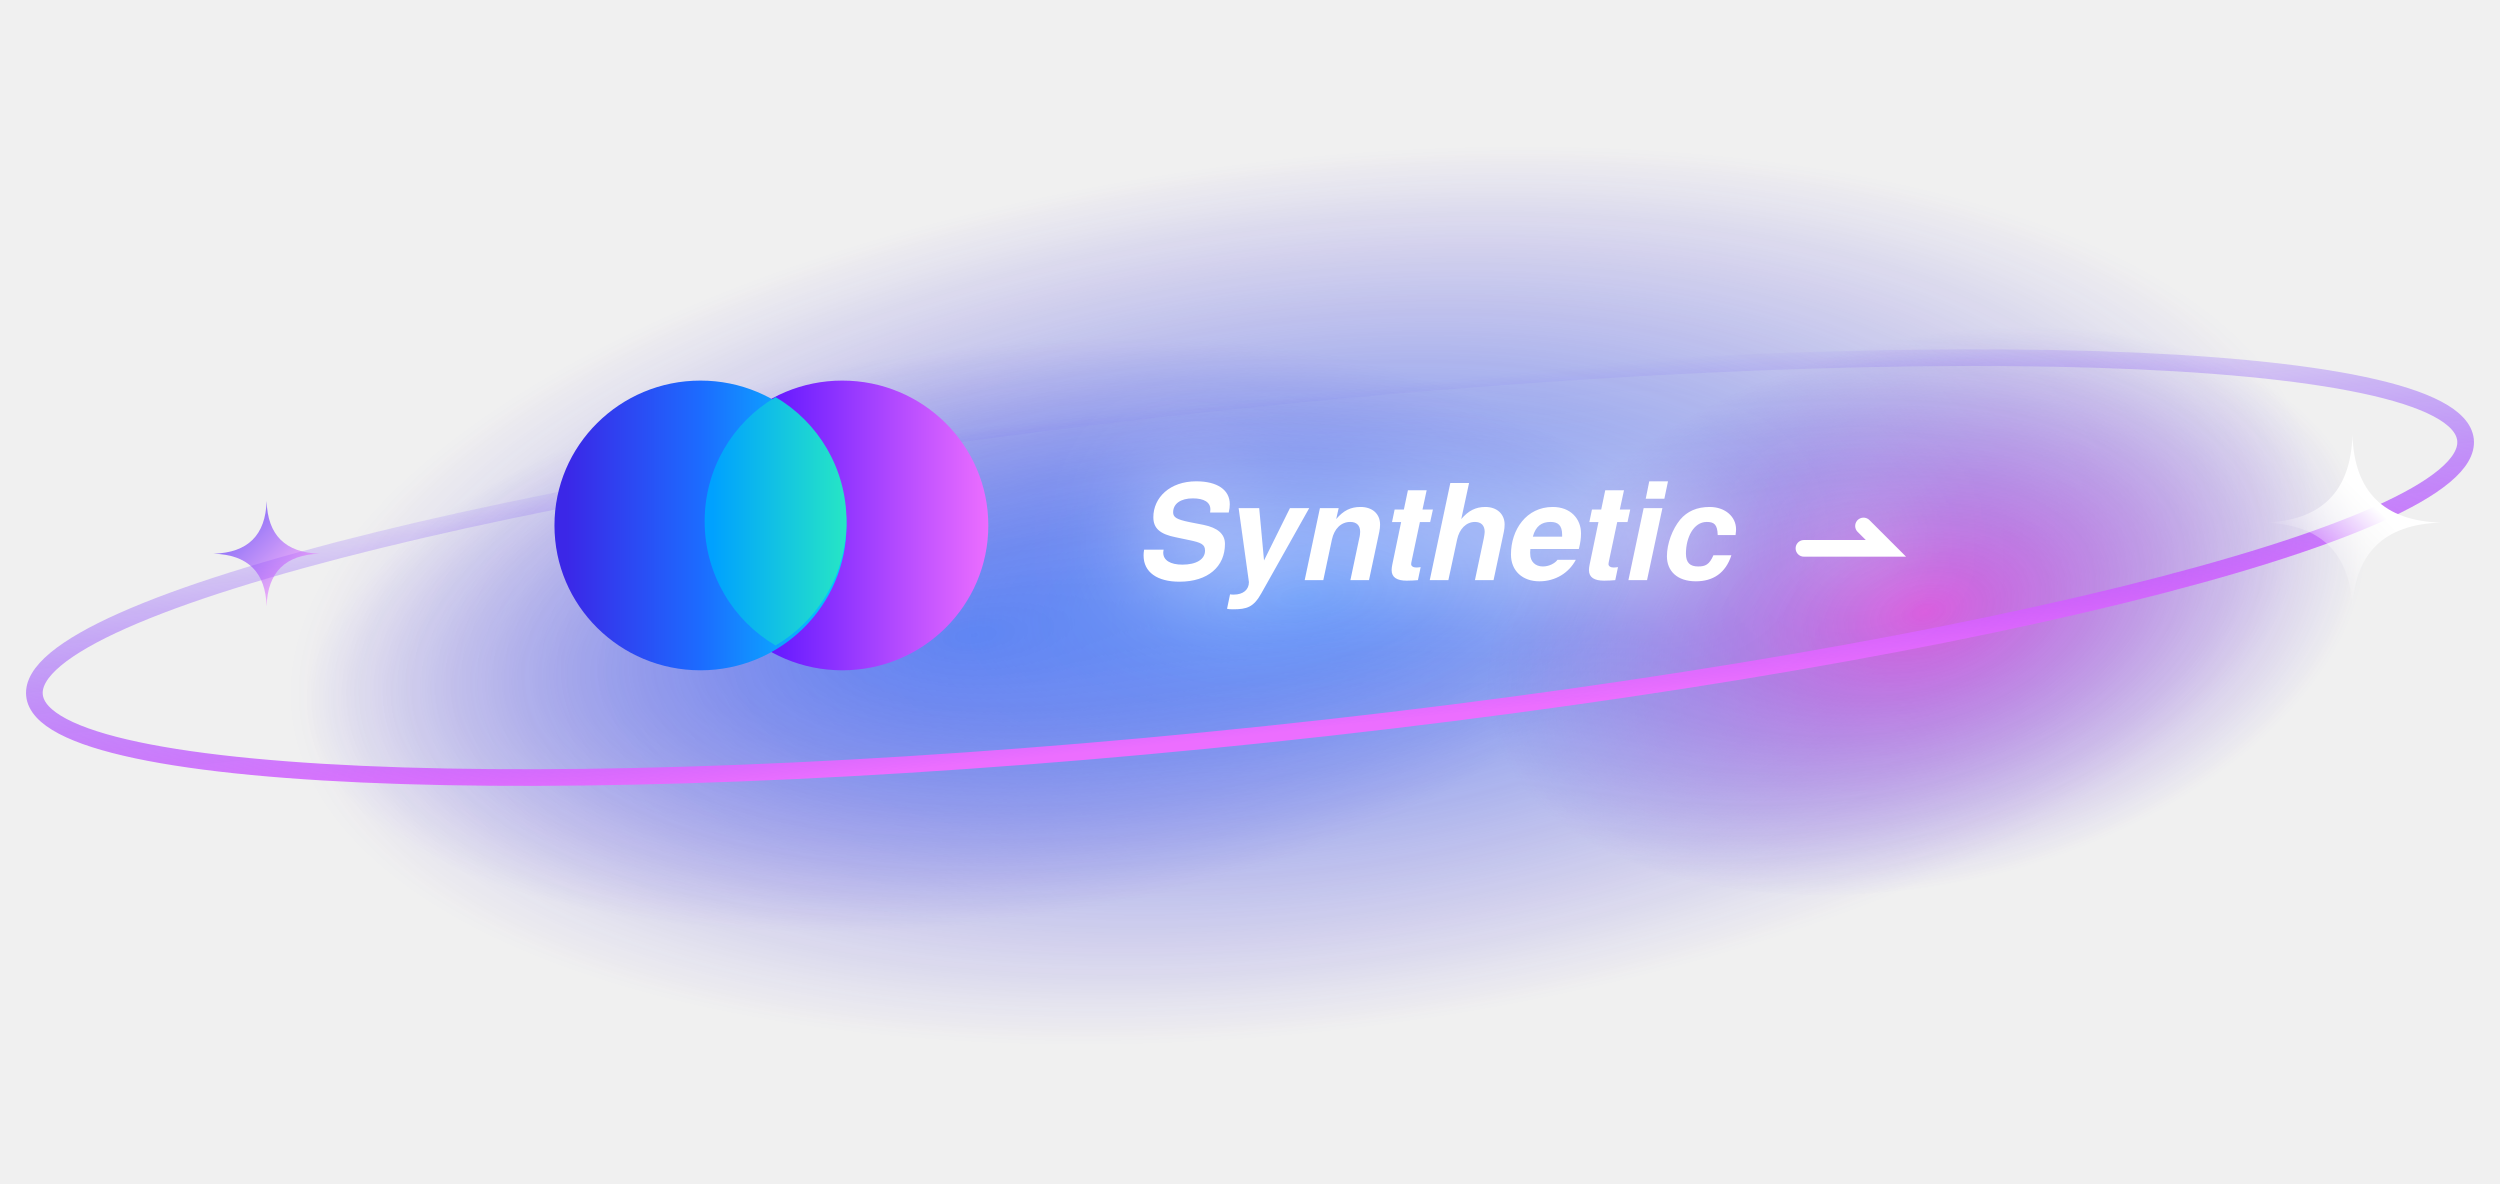
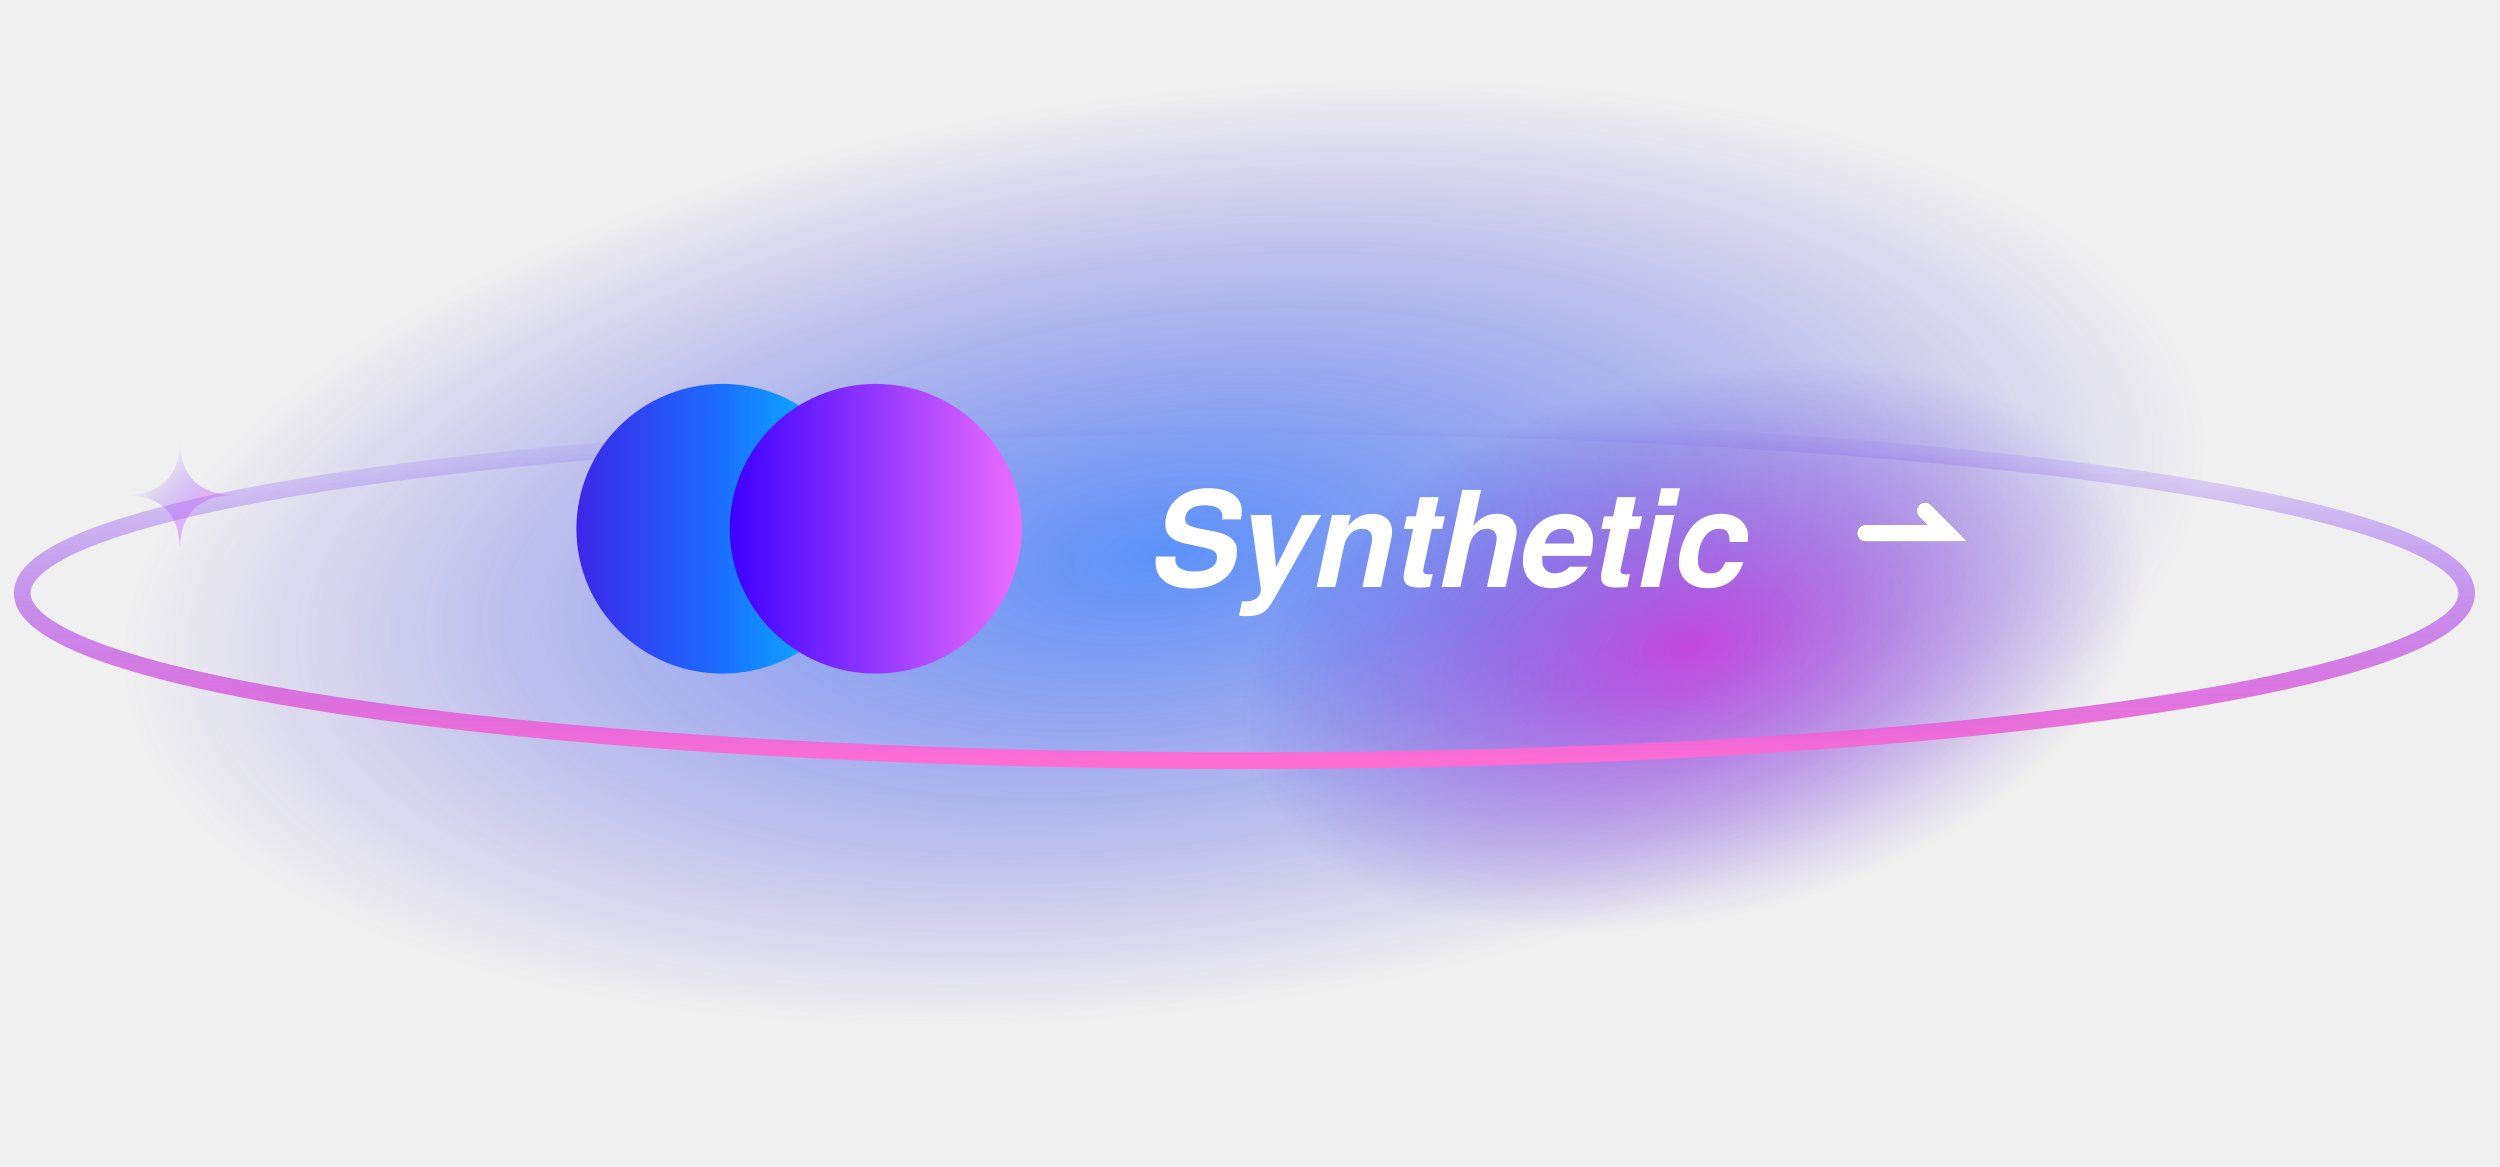
- <svg xmlns="http://www.w3.org/2000/svg" xmlns:xlink="http://www.w3.org/1999/xlink" width="300px" height="142px" viewBox="0 0 300 142" version="1.1">
-   <defs>
-     <radialGradient cx="48.452%" cy="50%" fx="48.452%" fy="50%" r="111.723%" gradientTransform="translate(0.484519,0.5),scale(0.433678,1),rotate(180),scale(1,0.425296),translate(-0.484519,-0.5)" id="radialGradient-1">
-       <stop stop-color="#0058FF" offset="0%" />
-       <stop stop-color="#2200D3" stop-opacity="0" offset="100%" />
-     </radialGradient>
-     <radialGradient cx="48.452%" cy="50%" fx="48.452%" fy="50%" r="111.313%" gradientTransform="translate(0.484519,0.5),scale(0.435275,1),rotate(-180),scale(1,0.425296),translate(-0.484519,-0.5)" id="radialGradient-2">
-       <stop stop-color="#0058FF" offset="0%" />
-       <stop stop-color="#2200D3" stop-opacity="0" offset="100%" />
-     </radialGradient>
-     <radialGradient cx="48.452%" cy="50%" fx="48.452%" fy="50%" r="82.628%" gradientTransform="translate(0.484519,0.5),scale(0.586387,1),rotate(-180),scale(1,0.60536),translate(-0.484519,-0.5)" id="radialGradient-3">
-       <stop stop-color="#CA00D3" offset="0%" />
-       <stop stop-color="#2200D3" stop-opacity="0" offset="100%" />
-     </radialGradient>
-     <linearGradient x1="53.646%" y1="0%" x2="53.646%" y2="100%" id="linearGradient-4">
-       <stop stop-color="#3C00FF" stop-opacity="0" offset="0%" />
-       <stop stop-color="#EC6EFF" offset="100%" />
-     </linearGradient>
-     <linearGradient x1="50%" y1="0%" x2="50%" y2="100%" id="linearGradient-5">
-       <stop stop-color="#FFFFFF" offset="28.341%" />
-       <stop stop-color="#FFFFFF" stop-opacity="0" offset="99.118%" />
-     </linearGradient>
-     <linearGradient x1="4.042%" y1="50%" x2="100%" y2="50%" id="linearGradient-6">
-       <stop stop-color="#3C00FF" offset="0%" />
-       <stop stop-color="#EC6EFF" offset="100%" />
-     </linearGradient>
-     <linearGradient x1="4.042%" y1="50%" x2="100%" y2="50%" id="linearGradient-7">
-       <stop stop-color="#3C00FF" offset="0%" />
-       <stop stop-color="#EC6EFF" offset="100%" />
-     </linearGradient>
-     <linearGradient x1="4.068%" y1="85.858%" x2="100%" y2="85.858%" id="linearGradient-8">
-       <stop stop-color="#3B27E7" offset="0%" />
-       <stop stop-color="#1C6CFF" offset="48.299%" />
-       <stop stop-color="#00D0FF" offset="100%" />
-     </linearGradient>
-     <linearGradient x1="5.614%" y1="85.858%" x2="100%" y2="85.858%" id="linearGradient-9">
-       <stop stop-color="#00A1FF" offset="0%" />
-       <stop stop-color="#26E6C5" offset="100%" />
-     </linearGradient>
-     <text id="text-10" font-family="HelveticaNeue-BoldItalic, Helvetica Neue" font-size="16" font-style="italic" font-weight="bold" fill="#FFFFFF">
-       <tspan x="0" y="16">Synthetic</tspan>
-     </text>
-     <filter x="-24.6%" y="-94.7%" width="149.3%" height="289.5%" filterUnits="objectBoundingBox" id="filter-11">
-       <feOffset dx="0" dy="0" in="SourceAlpha" result="shadowOffsetOuter1" />
-       <feGaussianBlur stdDeviation="6" in="shadowOffsetOuter1" result="shadowBlurOuter1" />
-       <feColorMatrix values="0 0 0 0 1   0 0 0 0 1   0 0 0 0 1  0 0 0 1 0" type="matrix" in="shadowBlurOuter1" />
-     </filter>
-     <path d="M86.294,8.793 C86.655,8.432 87.223,8.405 87.616,8.71 L87.71,8.793 L92.108,13.186 L79.854,13.186 C79.301,13.186 78.853,12.738 78.853,12.186 C78.853,11.673 79.239,11.25 79.737,11.192 L79.854,11.186 L87.273,11.185 L86.294,10.207 C85.934,9.847 85.906,9.279 86.211,8.887 L86.294,8.793 Z" id="path-12" />
-     <filter x="-135.8%" y="-384.2%" width="371.6%" height="868.3%" filterUnits="objectBoundingBox" id="filter-13">
-       <feOffset dx="0" dy="0" in="SourceAlpha" result="shadowOffsetOuter1" />
-       <feGaussianBlur stdDeviation="6" in="shadowOffsetOuter1" result="shadowBlurOuter1" />
-       <feColorMatrix values="0 0 0 0 1   0 0 0 0 1   0 0 0 0 1  0 0 0 1 0" type="matrix" in="shadowBlurOuter1" />
-     </filter>
-   </defs>
-   <g id="NFT" stroke="none" stroke-width="1" fill="none" fill-rule="evenodd">
-     <g id="w-NFT2" transform="translate(-442, -594)">
-       <g id="编组-12" transform="translate(444.0371, 594.3396)">
-         <g id="编组-9" opacity="0.621" transform="translate(160.1761, 70.40696) rotate(-7) translate(-160.1761, -70.40696) translate(31.44266, 15.27773)" fill-rule="nonzero">
-           <ellipse id="椭圆形" fill="url(#radialGradient-1)" cx="85.707" cy="55.038" rx="83.602" ry="36.256" />
-           <ellipse id="椭圆形" fill="url(#radialGradient-2)" cx="126.654" cy="55.129" rx="126.654" ry="55.129" />
-           <ellipse id="椭圆形" fill="url(#radialGradient-3)" transform="translate(198.3495, 65.99986) rotate(-7) translate(-198.3495, -65.99986) " cx="198.349" cy="66" rx="55.561" ry="32.58" />
+ <svg xmlns="http://www.w3.org/2000/svg" role="img" viewBox="0 0 300 140" xml:space="preserve">
+   <style type="text/css">.wpgraphicator-ellipse-1f9p10mmiedemy0a1r3ln ellipse {animation-name: wpgraphicator-ellipse-1f9p10mmiedemy0a1r3ln;animation-delay: 0s;animation-duration: 3.99s;animation-iteration-count: 1;animation-fill-mode: both;}.wpgraphicator-ellipse-d919u7jx3210lfppxnfc6 ellipse {animation-name: wpgraphicator-ellipse-d919u7jx3210lfppxnfc6;animation-delay: 0s;animation-duration: 3.99s;animation-iteration-count: 1;animation-fill-mode: both;}.wpgraphicator-ellipse-l0gbjdd4fp2ovvregypc ellipse {animation-name: wpgraphicator-ellipse-l0gbjdd4fp2ovvregypc;animation-delay: 0s;animation-duration: 3.99s;animation-iteration-count: 1;animation-fill-mode: both;}.wpgraphicator-path-v84nx5109yo3sknbaiuri path {animation-name: wpgraphicator-path-v84nx5109yo3sknbaiuri;animation-delay: 0s;animation-duration: 3.99s;animation-iteration-count: 1;animation-fill-mode: both;}.wpgraphicator-path-0hef6nsuae4w79jia0fc path {animation-name: wpgraphicator-path-0hef6nsuae4w79jia0fc;animation-delay: 0s;animation-duration: 3.99s;animation-iteration-count: 1;animation-fill-mode: both;}.wpgraphicator-ellipse-lnrjtmxs3b6dmesca0b11 ellipse {animation-name: wpgraphicator-ellipse-lnrjtmxs3b6dmesca0b11;animation-delay: 0s;animation-duration: 3.99s;animation-iteration-count: 1;animation-fill-mode: both;}.wpgraphicator-ellipse-s43iojf5ae28v39mhki4 ellipse {animation-name: wpgraphicator-ellipse-s43iojf5ae28v39mhki4;animation-delay: 0s;animation-duration: 3.99s;animation-iteration-count: 1;animation-fill-mode: both;}.wpgraphicator-i-text-s2m1112t8h0i63n80qlel text {animation-name: wpgraphicator-i-text-s2m1112t8h0i63n80qlel;animation-delay: 0s;animation-duration: 3.99s;animation-iteration-count: 1;animation-fill-mode: both;}.wpgraphicator-group-v3yunsom0dod6ajn0e8d  {animation-name: wpgraphicator-group-v3yunsom0dod6ajn0e8d;animation-delay: 0s;animation-duration: 3.99s;animation-iteration-count: 1;animation-fill-mode: both;}.wpgraphicator-ellipse-1f9p10mmiedemy0a1r3ln-scaleX {animation-name: wpgraphicator-ellipse-1f9p10mmiedemy0a1r3ln-scaleX;animation-delay: 0s;animation-duration: 3.99s;animation-iteration-count: 1;animation-fill-mode: both;}@keyframes wpgraphicator-ellipse-1f9p10mmiedemy0a1r3ln-scaleX {0% {animation-timing-function: linear;transform: scaleX(1);}50.125% {animation-timing-function: linear;transform: scaleX(0.6);}99.749% {animation-timing-function: linear;transform: scaleX(1);}100% {animation-timing-function: linear;transform: scaleX(1);}}.wpgraphicator-ellipse-1f9p10mmiedemy0a1r3ln-scaleY {animation-name: wpgraphicator-ellipse-1f9p10mmiedemy0a1r3ln-scaleY;animation-delay: 0s;animation-duration: 3.99s;animation-iteration-count: 1;animation-fill-mode: both;}@keyframes wpgraphicator-ellipse-1f9p10mmiedemy0a1r3ln-scaleY {0% {animation-timing-function: linear;transform: scaleY(1);}50.125% {animation-timing-function: linear;transform: scaleY(0.6);}99.749% {animation-timing-function: linear;transform: scaleY(1);}100% {animation-timing-function: linear;transform: scaleY(1);}}.wpgraphicator-ellipse-1f9p10mmiedemy0a1r3ln-left {animation-name: wpgraphicator-ellipse-1f9p10mmiedemy0a1r3ln-left;animation-delay: 0s;animation-duration: 3.99s;animation-iteration-count: 1;animation-fill-mode: both;}@keyframes wpgraphicator-ellipse-1f9p10mmiedemy0a1r3ln-left {0% {animation-timing-function: linear;transform: translateX(139.67px);}50.125% {animation-timing-function: linear;transform: translateX(103.5px);}99.749% {animation-timing-function: linear;transform: translateX(135.72px);}100% {animation-timing-function: linear;transform: translateX(135.72px);}}.wpgraphicator-ellipse-1f9p10mmiedemy0a1r3ln-top {animation-name: wpgraphicator-ellipse-1f9p10mmiedemy0a1r3ln-top;animation-delay: 0s;animation-duration: 3.99s;animation-iteration-count: 1;animation-fill-mode: both;}@keyframes wpgraphicator-ellipse-1f9p10mmiedemy0a1r3ln-top {0% {animation-timing-function: linear;transform: translateY(66.36px);}50.125% {animation-timing-function: linear;transform: translateY(57.88px);}99.749% {animation-timing-function: linear;transform: translateY(63.25px);}100% {animation-timing-function: linear;transform: translateY(63.25px);}}.wpgraphicator-ellipse-d919u7jx3210lfppxnfc6-scaleX {animation-name: wpgraphicator-ellipse-d919u7jx3210lfppxnfc6-scaleX;animation-delay: 0s;animation-duration: 3.99s;animation-iteration-count: 1;animation-fill-mode: both;}@keyframes wpgraphicator-ellipse-d919u7jx3210lfppxnfc6-scaleX {0% {animation-timing-function: linear;transform: scaleX(1);}50.376% {animation-timing-function: linear;transform: scaleX(1.4);}99.749% {animation-timing-function: linear;transform: scaleX(1);}100% {animation-timing-function: linear;transform: scaleX(1);}}.wpgraphicator-ellipse-d919u7jx3210lfppxnfc6-scaleY {animation-name: wpgraphicator-ellipse-d919u7jx3210lfppxnfc6-scaleY;animation-delay: 0s;animation-duration: 3.99s;animation-iteration-count: 1;animation-fill-mode: both;}@keyframes wpgraphicator-ellipse-d919u7jx3210lfppxnfc6-scaleY {0% {animation-timing-function: linear;transform: scaleY(1);}50.376% {animation-timing-function: linear;transform: scaleY(1.4);}99.749% {animation-timing-function: linear;transform: scaleY(1);}100% {animation-timing-function: linear;transform: scaleY(1);}}.wpgraphicator-path-v84nx5109yo3sknbaiuri-scaleX {animation-name: wpgraphicator-path-v84nx5109yo3sknbaiuri-scaleX;animation-delay: 0s;animation-duration: 3.99s;animation-iteration-count: 1;animation-fill-mode: both;}@keyframes wpgraphicator-path-v84nx5109yo3sknbaiuri-scaleX {0% {animation-timing-function: linear;transform: scaleX(0);}25.313% {animation-timing-function: linear;transform: scaleX(1);}100% {animation-timing-function: linear;transform: scaleX(1);}}.wpgraphicator-path-v84nx5109yo3sknbaiuri-scaleY {animation-name: wpgraphicator-path-v84nx5109yo3sknbaiuri-scaleY;animation-delay: 0s;animation-duration: 3.99s;animation-iteration-count: 1;animation-fill-mode: both;}@keyframes wpgraphicator-path-v84nx5109yo3sknbaiuri-scaleY {0% {animation-timing-function: linear;transform: scaleY(0);}25.313% {animation-timing-function: linear;transform: scaleY(1);}100% {animation-timing-function: linear;transform: scaleY(1);}}.wpgraphicator-ellipse-lnrjtmxs3b6dmesca0b11-left {animation-name: wpgraphicator-ellipse-lnrjtmxs3b6dmesca0b11-left;animation-delay: 0s;animation-duration: 3.99s;animation-iteration-count: 1;animation-fill-mode: both;}@keyframes wpgraphicator-ellipse-lnrjtmxs3b6dmesca0b11-left {0% {animation-timing-function: linear;transform: translateX(86.69px);}49.875% {animation-timing-function: linear;transform: translateX(104.69px);}99.499% {animation-timing-function: linear;transform: translateX(86.69px);}100% {animation-timing-function: linear;transform: translateX(86.69px);}}.wpgraphicator-ellipse-lnrjtmxs3b6dmesca0b11-top {animation-name: wpgraphicator-ellipse-lnrjtmxs3b6dmesca0b11-top;animation-delay: 0s;animation-duration: 3.99s;animation-iteration-count: 1;animation-fill-mode: both;}@keyframes wpgraphicator-ellipse-lnrjtmxs3b6dmesca0b11-top {0% {animation-timing-function: linear;transform: translateY(63.45028px);}99.499% {animation-timing-function: linear;transform: translateY(63.45028px);}100% {animation-timing-function: linear;transform: translateY(63.45028px);}}.wpgraphicator-ellipse-s43iojf5ae28v39mhki4-left {animation-name: wpgraphicator-ellipse-s43iojf5ae28v39mhki4-left;animation-delay: 0s;animation-duration: 3.99s;animation-iteration-count: 1;animation-fill-mode: both;}@keyframes wpgraphicator-ellipse-s43iojf5ae28v39mhki4-left {0% {animation-timing-function: linear;transform: translateX(105.0879px);}49.875% {animation-timing-function: linear;transform: translateX(86.09px);}100% {animation-timing-function: linear;transform: translateX(104.09px);}}.wpgraphicator-ellipse-s43iojf5ae28v39mhki4-top {animation-name: wpgraphicator-ellipse-s43iojf5ae28v39mhki4-top;animation-delay: 0s;animation-duration: 3.99s;animation-iteration-count: 1;animation-fill-mode: both;}@keyframes wpgraphicator-ellipse-s43iojf5ae28v39mhki4-top {0% {animation-timing-function: linear;transform: translateY(63.45028px);}49.875% {animation-timing-function: linear;transform: translateY(63.45028px);}100% {animation-timing-function: linear;transform: translateY(63.45028px);}}@keyframes wpgraphicator-ellipse-1f9p10mmiedemy0a1r3ln{0% {}100% {}}@keyframes wpgraphicator-ellipse-d919u7jx3210lfppxnfc6{0% {}100% {}}@keyframes wpgraphicator-ellipse-l0gbjdd4fp2ovvregypc{0% {}100% {}}@keyframes wpgraphicator-path-v84nx5109yo3sknbaiuri{0% {}100% {}}@keyframes wpgraphicator-path-0hef6nsuae4w79jia0fc{0% {}100% {}}@keyframes wpgraphicator-ellipse-lnrjtmxs3b6dmesca0b11{0% {}100% {}}@keyframes wpgraphicator-ellipse-s43iojf5ae28v39mhki4{0% {}100% {}}@keyframes wpgraphicator-i-text-s2m1112t8h0i63n80qlel{}@keyframes wpgraphicator-group-v3yunsom0dod6ajn0e8d{}#wpgraphicator-gradient-aftgwy90gugxc1s10t5q4 stop:nth-child(1){animation-name: wpgraphicator-gradient-aftgwy90gugxc1s10t5q4-stop_0;animation-delay: 0s;animation-duration: 3.99s;animation-iteration-count: 1;animation-fill-mode: both;}@keyframes wpgraphicator-gradient-aftgwy90gugxc1s10t5q4-stop_0{0%{animation-timing-function: linear;stop-color: rgb(60,0,255);stop-opacity: 0}16.04%{animation-timing-function: linear;stop-color: rgb(60,0,255);stop-opacity: 0}39.85%{animation-timing-function: linear;stop-color: rgb(60,0,255);stop-opacity: 0}64.662%{animation-timing-function: linear;stop-color: rgb(60,0,255);stop-opacity: 0}99.499%{animation-timing-function: linear;stop-color: rgb(60,0,255);stop-opacity: 0}100%{animation-timing-function: linear;stop-color: rgb(60,0,255);stop-opacity: 0}}#wpgraphicator-gradient-aftgwy90gugxc1s10t5q4 stop:nth-child(2){animation-name: wpgraphicator-gradient-aftgwy90gugxc1s10t5q4-stop_1;animation-delay: 0s;animation-duration: 3.99s;animation-iteration-count: 1;animation-fill-mode: both;}@keyframes wpgraphicator-gradient-aftgwy90gugxc1s10t5q4-stop_1{0%{animation-timing-function: linear;stop-color: rgb(255,109,211);stop-opacity: 1}16.04%{animation-timing-function: linear;stop-color: rgb(255,109,211);stop-opacity: 1}39.85%{animation-timing-function: linear;stop-color: rgb(255,109,211);stop-opacity: 1}64.662%{animation-timing-function: linear;stop-color: rgb(255,109,211);stop-opacity: 1}99.499%{animation-timing-function: linear;stop-color: rgb(255,109,211);stop-opacity: 1}100%{animation-timing-function: linear;stop-color: rgb(255,109,211);stop-opacity: 1}}#wpgraphicator-gradient-xy2h0cqfdrbq11afnhwa0 stop:nth-child(1){animation-name: wpgraphicator-gradient-xy2h0cqfdrbq11afnhwa0-stop_0;animation-delay: 0s;animation-duration: 3.99s;animation-iteration-count: 1;animation-fill-mode: both;}@keyframes wpgraphicator-gradient-xy2h0cqfdrbq11afnhwa0-stop_0{0%{animation-timing-function: linear;stop-color: rgb(255,255,255);stop-opacity: 1}25.063%{animation-timing-function: linear;stop-color: rgb(255,255,255);stop-opacity: 1}75.188%{animation-timing-function: linear;stop-color: rgb(255,255,255);stop-opacity: 1}50.376%{animation-timing-function: linear;stop-color: rgb(255,255,255);stop-opacity: 0}100%{animation-timing-function: linear;stop-color: rgb(255,255,255);stop-opacity: 0}}#wpgraphicator-gradient-xy2h0cqfdrbq11afnhwa0 stop:nth-child(2){animation-name: wpgraphicator-gradient-xy2h0cqfdrbq11afnhwa0-stop_1;animation-delay: 0s;animation-duration: 3.99s;animation-iteration-count: 1;animation-fill-mode: both;}@keyframes wpgraphicator-gradient-xy2h0cqfdrbq11afnhwa0-stop_1{0%{animation-timing-function: linear;stop-color: rgb(255,255,255);stop-opacity: 0}25.063%{animation-timing-function: linear;stop-color: rgb(255,255,255);stop-opacity: 0}75.188%{animation-timing-function: linear;stop-color: rgb(255,255,255);stop-opacity: 0}50.376%{animation-timing-function: linear;stop-color: rgb(255,255,255);stop-opacity: 0}100%{animation-timing-function: linear;stop-color: rgb(255,255,255);stop-opacity: 0}}#wpgraphicator-gradient-opafj9m48p04vq3v7fhs stop:nth-child(1){animation-name: wpgraphicator-gradient-opafj9m48p04vq3v7fhs-stop_0;animation-delay: 0s;animation-duration: 3.99s;animation-iteration-count: 1;animation-fill-mode: both;}@keyframes wpgraphicator-gradient-opafj9m48p04vq3v7fhs-stop_0{0%{animation-timing-function: linear;stop-color: rgb(60,0,255);stop-opacity: 0}38.346%{animation-timing-function: linear;stop-color: rgb(60,0,255);stop-opacity: 1}68.421%{animation-timing-function: linear;stop-color: rgb(60,0,255);stop-opacity: 0}99.749%{animation-timing-function: linear;stop-color: rgb(60,0,255);stop-opacity: 1}100%{animation-timing-function: linear;stop-color: rgb(60,0,255);stop-opacity: 1}}#wpgraphicator-gradient-opafj9m48p04vq3v7fhs stop:nth-child(2){animation-name: wpgraphicator-gradient-opafj9m48p04vq3v7fhs-stop_1;animation-delay: 0s;animation-duration: 3.99s;animation-iteration-count: 1;animation-fill-mode: both;}@keyframes wpgraphicator-gradient-opafj9m48p04vq3v7fhs-stop_1{0%{animation-timing-function: linear;stop-color: rgb(236,110,255);stop-opacity: 1}38.346%{animation-timing-function: linear;stop-color: rgb(236,110,255);stop-opacity: 1}68.421%{animation-timing-function: linear;stop-color: rgb(236,110,255);stop-opacity: 1}99.749%{animation-timing-function: linear;stop-color: rgb(236,110,255);stop-opacity: 1}100%{animation-timing-function: linear;stop-color: rgb(236,110,255);stop-opacity: 1}}</style>
+   <g class="wpgraphicator-ellipse-1f9p10mmiedemy0a1r3ln-top" style="transform:translateY(66.36px)">
+     <g class="wpgraphicator-ellipse-1f9p10mmiedemy0a1r3ln-left" style="transform:translateX(139.67px)">
+       <g class="wpgraphicator-ellipse-1f9p10mmiedemy0a1r3ln-angle" style="transform:rotate(-6.911227deg)">
+         <g class="wpgraphicator-ellipse-1f9p10mmiedemy0a1r3ln-scaleY" style="transform:scaleY(0.9972462)">
+           <g class="wpgraphicator-ellipse-1f9p10mmiedemy0a1r3ln-scaleX" style="transform:scaleX(0.9972462)">
+             <g class="wpgraphicator-ellipse-1f9p10mmiedemy0a1r3ln-skewY" style="transform:skewY(0deg)">
+               <g class="wpgraphicator-ellipse-1f9p10mmiedemy0a1r3ln-skewX" style="transform:skewX(0deg)">
+                 <g class="wpgraphicator-ellipse-1f9p10mmiedemy0a1r3ln">
+                   <radialGradient id="wpgraphicator-gradient-pqo64rq0ysxkwhc7ne0k" gradientUnits="objectBoundingBox" cx="0.5" cy="0.5" r="0.5" fx="0.5" fy="0.5">
+                     <stop offset="0%" stop-color="rgb(0,88,255)" stop-opacity="1" />
+                     <stop offset="100%" stop-color="rgb(34,0,211)" stop-opacity="0" />
+                   </radialGradient>
+                   <ellipse stroke="none" stroke-opacity="0" stroke-width="1" stroke-dasharray="none" stroke-dashoffset="0" stroke-linecap="butt" stroke-linejoin="miter" stroke-miterlimit="4" fill="url(#wpgraphicator-gradient-pqo64rq0ysxkwhc7ne0k)" fill-opacity="1" fill-rule="nonzero" opacity="0.621" cx="0" cy="0" rx="126.654" ry="55.129" />
+                 </g>
+               </g>
+             </g>
+           </g>
        </g>
-         <ellipse id="椭圆形" stroke="url(#linearGradient-4)" stroke-width="2" transform="translate(147.9632, 67.77345) rotate(-6) translate(-147.9632, -67.77345) " cx="147.963" cy="67.773" rx="146.665" ry="20.102" />
-         <path d="M272.81,54.923 C275.294,57.264 277.783,58.429 280.276,58.419 C282.769,58.409 285.267,57.224 287.769,54.864 C285.409,57.366 284.224,59.864 284.214,62.357 C284.204,64.851 285.369,67.339 287.71,69.823 C285.226,67.482 282.738,66.317 280.245,66.327 C277.751,66.336 275.254,67.522 272.751,69.882 C275.112,67.38 276.297,64.882 276.307,62.389 C276.316,59.895 275.151,57.407 272.81,54.923 Z" id="矩形" fill="url(#linearGradient-5)" transform="translate(280.2603, 62.37299) rotate(-315) translate(-280.2603, -62.37299) " />
-         <path d="M25.486,61.635 C26.977,63.04 28.47,63.739 29.966,63.733 C31.462,63.727 32.96,63.016 34.462,61.6 C33.046,63.101 32.334,64.6 32.329,66.096 C32.323,67.592 33.022,69.085 34.426,70.575 C32.936,69.171 31.443,68.472 29.947,68.477 C28.451,68.483 26.952,69.194 25.451,70.611 C26.867,69.109 27.578,67.611 27.584,66.115 C27.59,64.619 26.891,63.126 25.486,61.635 Z" id="矩形" fill="url(#linearGradient-6)" opacity="0.509" transform="translate(29.95634, 66.10525) rotate(-315) translate(-29.95634, -66.10525) " />
-         <g id="编组-7" transform="translate(64.49828, 45.33076)">
-           <ellipse id="椭圆形" fill="url(#linearGradient-7)" cx="34.542" cy="17.383" rx="17.521" ry="17.383" />
-           <ellipse id="椭圆形" fill="url(#linearGradient-8)" cx="17.521" cy="17.383" rx="17.521" ry="17.383" />
-           <path d="M26.533,1.987 C31.62,4.961 35.043,10.52 35.043,16.886 C35.043,23.253 31.62,28.812 26.533,31.786 C21.444,28.812 18.022,23.253 18.022,16.886 C18.022,10.553 21.409,5.019 26.452,2.034 Z" id="形状结合" fill="url(#linearGradient-9)" />
+       </g>
+     </g>
+   </g>
+   <g class="wpgraphicator-ellipse-d919u7jx3210lfppxnfc6-top" style="transform:translateY(77.69px)">
+     <g class="wpgraphicator-ellipse-d919u7jx3210lfppxnfc6-left" style="transform:translateX(203.14px)">
+       <g class="wpgraphicator-ellipse-d919u7jx3210lfppxnfc6-angle" style="transform:rotate(-13.89718deg)">
+         <g class="wpgraphicator-ellipse-d919u7jx3210lfppxnfc6-scaleY" style="transform:scaleY(0.9992497)">
+           <g class="wpgraphicator-ellipse-d919u7jx3210lfppxnfc6-scaleX" style="transform:scaleX(0.9992497)">
+             <g class="wpgraphicator-ellipse-d919u7jx3210lfppxnfc6-skewY" style="transform:skewY(0deg)">
+               <g class="wpgraphicator-ellipse-d919u7jx3210lfppxnfc6-skewX" style="transform:skewX(0deg)">
+                 <g class="wpgraphicator-ellipse-d919u7jx3210lfppxnfc6">
+                   <radialGradient id="wpgraphicator-gradient-aou10akwasr4hj84mnt4i" gradientUnits="objectBoundingBox" cx="0.5" cy="0.5" r="0.5" fx="0.5" fy="0.5">
+                     <stop offset="0%" stop-color="rgb(202,0,211)" stop-opacity="1" />
+                     <stop offset="100%" stop-color="rgb(34,0,211)" stop-opacity="0" />
+                   </radialGradient>
+                   <ellipse stroke="none" stroke-opacity="0" stroke-width="1" stroke-dasharray="none" stroke-dashoffset="0" stroke-linecap="butt" stroke-linejoin="miter" stroke-miterlimit="4" fill="url(#wpgraphicator-gradient-aou10akwasr4hj84mnt4i)" fill-opacity="1" fill-rule="nonzero" opacity="0.621" cx="0" cy="0" rx="55.561" ry="32.58" />
+                 </g>
+               </g>
+             </g>
+           </g>
        </g>
-         <g id="编组-7" transform="translate(134.5834, 53.27731)" fill-rule="nonzero">
-           <g id="Synthetic" fill="#FFFFFF" fill-opacity="1">
-             <use filter="url(#filter-11)" xlink:href="#text-10" />
-             <use xlink:href="#text-10" />
+       </g>
+     </g>
+   </g>
+   <g class="wpgraphicator-ellipse-l0gbjdd4fp2ovvregypc-top" style="transform:translateY(71.18px)">
+     <g class="wpgraphicator-ellipse-l0gbjdd4fp2ovvregypc-left" style="transform:translateX(149.33px)">
+       <g class="wpgraphicator-ellipse-l0gbjdd4fp2ovvregypc-angle" style="transform:rotate(0deg)">
+         <g class="wpgraphicator-ellipse-l0gbjdd4fp2ovvregypc-scaleY" style="transform:scaleY(1)">
+           <g class="wpgraphicator-ellipse-l0gbjdd4fp2ovvregypc-scaleX" style="transform:scaleX(1)">
+             <g class="wpgraphicator-ellipse-l0gbjdd4fp2ovvregypc-skewY" style="transform:skewY(0deg)">
+               <g class="wpgraphicator-ellipse-l0gbjdd4fp2ovvregypc-skewX" style="transform:skewX(0deg)">
+                 <g class="wpgraphicator-ellipse-l0gbjdd4fp2ovvregypc">
+                   <linearGradient id="wpgraphicator-gradient-aftgwy90gugxc1s10t5q4" gradientUnits="objectBoundingBox" x1="0.5" y1="0" x2="0.5" y2="1">
+                     <stop offset="0%" stop-color="rgb(60,0,255)" stop-opacity="0" />
+                     <stop offset="100%" stop-color="rgb(255,109,211)" stop-opacity="1" />
+                   </linearGradient>
+                   <ellipse stroke="url(#wpgraphicator-gradient-aftgwy90gugxc1s10t5q4)" stroke-opacity="1" stroke-width="2" stroke-dasharray="0 0" stroke-dashoffset="26" stroke-linecap="butt" stroke-linejoin="miter" stroke-miterlimit="4" fill="none" fill-opacity="0" fill-rule="evenodd" opacity="1" cx="0" cy="0" rx="146.665" ry="20.102" />
+                 </g>
+               </g>
+             </g>
          </g>
-           <g id="路径-8">
-             <use fill="black" fill-opacity="1" filter="url(#filter-13)" xlink:href="#path-12" />
-             <use fill="#FFFFFF" xlink:href="#path-12" />
+         </g>
+       </g>
+     </g>
+   </g>
+   <g class="wpgraphicator-path-v84nx5109yo3sknbaiuri-top" style="transform:translateY(60.43px)">
+     <g class="wpgraphicator-path-v84nx5109yo3sknbaiuri-left" style="transform:translateX(276.19px)">
+       <g class="wpgraphicator-path-v84nx5109yo3sknbaiuri-angle" style="transform:rotate(0deg)">
+         <g class="wpgraphicator-path-v84nx5109yo3sknbaiuri-scaleY" style="transform:scaleY(0)">
+           <g class="wpgraphicator-path-v84nx5109yo3sknbaiuri-scaleX" style="transform:scaleX(0.000001)">
+             <g class="wpgraphicator-path-v84nx5109yo3sknbaiuri-skewY" style="transform:skewY(0deg)">
+               <g class="wpgraphicator-path-v84nx5109yo3sknbaiuri-skewX" style="transform:skewX(0deg)">
+                 <g class="wpgraphicator-path-v84nx5109yo3sknbaiuri">
+                   <linearGradient id="wpgraphicator-gradient-xy2h0cqfdrbq11afnhwa0" gradientUnits="objectBoundingBox" x1="0.5" y1="0" x2="0.5" y2="1">
+                     <stop offset="28.341%" stop-color="rgb(255,255,255)" stop-opacity="1" />
+                     <stop offset="99.118%" stop-color="rgb(255,255,255)" stop-opacity="0" />
+                   </linearGradient>
+                   <path d="M 272.81 54.92 C 275.29 57.26 277.78 58.43 280.28 58.42 C 282.77 58.41 285.27 57.22 287.77 54.86 C 285.41 57.37 284.22 59.86 284.21 62.36 C 284.2 64.85 285.37 67.34 287.71 69.82 C 285.23 67.48 282.74 66.32 280.24 66.33 C 277.75 66.34 275.25 67.52 272.75 69.88 C 275.11 67.38 276.3 64.88 276.31 62.39 C 276.32 59.9 275.15 57.41 272.81 54.92 Z" stroke="none" stroke-opacity="0" stroke-width="1" stroke-dasharray="none" stroke-dashoffset="0" stroke-linecap="butt" stroke-linejoin="miter" stroke-miterlimit="4" fill="url(#wpgraphicator-gradient-xy2h0cqfdrbq11afnhwa0)" fill-opacity="1" fill-rule="evenodd" opacity="1" transform=" translate(-280.26, -62.37)" />
+                 </g>
+               </g>
+             </g>
+           </g>
+         </g>
+       </g>
+     </g>
+   </g>
+   <g class="wpgraphicator-path-0hef6nsuae4w79jia0fc-top" style="transform:translateY(59.41px)">
+     <g class="wpgraphicator-path-0hef6nsuae4w79jia0fc-left" style="transform:translateX(21.59px)">
+       <g class="wpgraphicator-path-0hef6nsuae4w79jia0fc-angle" style="transform:rotate(45deg)">
+         <g class="wpgraphicator-path-0hef6nsuae4w79jia0fc-scaleY" style="transform:scaleY(1.004092)">
+           <g class="wpgraphicator-path-0hef6nsuae4w79jia0fc-scaleX" style="transform:scaleX(1.004092)">
+             <g class="wpgraphicator-path-0hef6nsuae4w79jia0fc-skewY" style="transform:skewY(0deg)">
+               <g class="wpgraphicator-path-0hef6nsuae4w79jia0fc-skewX" style="transform:skewX(0deg)">
+                 <g class="wpgraphicator-path-0hef6nsuae4w79jia0fc">
+                   <linearGradient id="wpgraphicator-gradient-opafj9m48p04vq3v7fhs" gradientUnits="objectBoundingBox" x1="0" y1="0.5" x2="1" y2="0.5">
+                     <stop offset="0%" stop-color="rgb(60,0,255)" stop-opacity="0" />
+                     <stop offset="100%" stop-color="rgb(236,110,255)" stop-opacity="1" />
+                   </linearGradient>
+                   <path d="M 25.49 61.64 C 26.98 63.04 28.47 63.74 29.97 63.73 C 31.46 63.73 32.96 63.02 34.46 61.6 C 33.05 63.1 32.33 64.6 32.33 66.1 C 32.32 67.59 33.02 69.08 34.43 70.58 C 32.94 69.17 31.44 68.47 29.95 68.48 C 28.45 68.48 26.95 69.19 25.45 70.61 C 26.87 69.11 27.58 67.61 27.58 66.11 C 27.59 64.62 26.89 63.13 25.49 61.64 Z" stroke="none" stroke-opacity="0" stroke-width="1" stroke-dasharray="none" stroke-dashoffset="0" stroke-linecap="butt" stroke-linejoin="miter" stroke-miterlimit="4" fill="url(#wpgraphicator-gradient-opafj9m48p04vq3v7fhs)" fill-opacity="1" fill-rule="evenodd" opacity="0.509" transform=" translate(-29.96, -66.11)" />
+                 </g>
+               </g>
+             </g>
+           </g>
+         </g>
+       </g>
+     </g>
+   </g>
+   <g class="wpgraphicator-ellipse-lnrjtmxs3b6dmesca0b11-top" style="transform:translateY(63.45px)">
+     <g class="wpgraphicator-ellipse-lnrjtmxs3b6dmesca0b11-left" style="transform:translateX(86.69px)">
+       <g class="wpgraphicator-ellipse-lnrjtmxs3b6dmesca0b11-angle" style="transform:rotate(0deg)">
+         <g class="wpgraphicator-ellipse-lnrjtmxs3b6dmesca0b11-scaleY" style="transform:scaleY(1)">
+           <g class="wpgraphicator-ellipse-lnrjtmxs3b6dmesca0b11-scaleX" style="transform:scaleX(1)">
+             <g class="wpgraphicator-ellipse-lnrjtmxs3b6dmesca0b11-skewY" style="transform:skewY(0deg)">
+               <g class="wpgraphicator-ellipse-lnrjtmxs3b6dmesca0b11-skewX" style="transform:skewX(0deg)">
+                 <g class="wpgraphicator-ellipse-lnrjtmxs3b6dmesca0b11">
+                   <linearGradient id="wpgraphicator-gradient-ce67f20wgvw4ye59111rc" gradientUnits="objectBoundingBox" x1="0" y1="0.5" x2="1" y2="0.5">
+                     <stop offset="0%" stop-color="rgb(59,39,231)" stop-opacity="1" />
+                     <stop offset="48.299%" stop-color="rgb(28,108,255)" stop-opacity="1" />
+                     <stop offset="100%" stop-color="rgb(0,208,255)" stop-opacity="1" />
+                   </linearGradient>
+                   <ellipse stroke="none" stroke-opacity="0" stroke-width="1" stroke-dasharray="none" stroke-dashoffset="0" stroke-linecap="butt" stroke-linejoin="miter" stroke-miterlimit="4" fill="url(#wpgraphicator-gradient-ce67f20wgvw4ye59111rc)" fill-opacity="1" fill-rule="evenodd" opacity="1" cx="0" cy="0" rx="17.521" ry="17.383" />
+                 </g>
+               </g>
+             </g>
+           </g>
+         </g>
+       </g>
+     </g>
+   </g>
+   <g class="wpgraphicator-ellipse-s43iojf5ae28v39mhki4-top" style="transform:translateY(63.45px)">
+     <g class="wpgraphicator-ellipse-s43iojf5ae28v39mhki4-left" style="transform:translateX(105.09px)">
+       <g class="wpgraphicator-ellipse-s43iojf5ae28v39mhki4-angle" style="transform:rotate(0deg)">
+         <g class="wpgraphicator-ellipse-s43iojf5ae28v39mhki4-scaleY" style="transform:scaleY(1)">
+           <g class="wpgraphicator-ellipse-s43iojf5ae28v39mhki4-scaleX" style="transform:scaleX(1)">
+             <g class="wpgraphicator-ellipse-s43iojf5ae28v39mhki4-skewY" style="transform:skewY(0deg)">
+               <g class="wpgraphicator-ellipse-s43iojf5ae28v39mhki4-skewX" style="transform:skewX(0deg)">
+                 <g class="wpgraphicator-ellipse-s43iojf5ae28v39mhki4">
+                   <linearGradient id="wpgraphicator-gradient-jovabp4ih2b1k7tyjypk" gradientUnits="objectBoundingBox" x1="0" y1="0.5" x2="1" y2="0.5">
+                     <stop offset="0%" stop-color="rgb(60,0,255)" stop-opacity="1" />
+                     <stop offset="100%" stop-color="rgb(236,110,255)" stop-opacity="1" />
+                   </linearGradient>
+                   <ellipse stroke="none" stroke-opacity="0" stroke-width="1" stroke-dasharray="none" stroke-dashoffset="0" stroke-linecap="butt" stroke-linejoin="miter" stroke-miterlimit="4" fill="url(#wpgraphicator-gradient-jovabp4ih2b1k7tyjypk)" fill-opacity="1" fill-rule="evenodd" opacity="1" cx="0" cy="0" rx="17.521" ry="17.383" />
+                 </g>
+               </g>
+             </g>
+           </g>
+         </g>
+       </g>
+     </g>
+   </g>
+   <g class="wpgraphicator-i-text-s2m1112t8h0i63n80qlel-top" style="transform:translateY(63.48px)">
+     <g class="wpgraphicator-i-text-s2m1112t8h0i63n80qlel-left" style="transform:translateX(174.2px)">
+       <g class="wpgraphicator-i-text-s2m1112t8h0i63n80qlel-angle" style="transform:rotate(0deg)">
+         <g class="wpgraphicator-i-text-s2m1112t8h0i63n80qlel-scaleY" style="transform:scaleY(1)">
+           <g class="wpgraphicator-i-text-s2m1112t8h0i63n80qlel-scaleX" style="transform:scaleX(1)">
+             <g class="wpgraphicator-i-text-s2m1112t8h0i63n80qlel-skewY" style="transform:skewY(0deg)">
+               <g class="wpgraphicator-i-text-s2m1112t8h0i63n80qlel-skewX" style="transform:skewX(0deg)">
+                 <g class="wpgraphicator-i-text-s2m1112t8h0i63n80qlel">
+                   <text xml:space="preserve" stroke="none" stroke-opacity="0" stroke-width="1" stroke-dasharray="none" stroke-dashoffset="0" stroke-linecap="butt" stroke-linejoin="miter" stroke-miterlimit="4" fill="#FFFFFF" fill-opacity="1" fill-rule="nonzero" opacity="1" transform="translate(-36.14 -9.04)" font-family="HelveticaNeue-BoldItalic, Helvetica Neue" font-size="16" font-style="italic" font-weight="bold">
+                     <tspan x="0" dy="1em">Synthetic</tspan>
+                   </text>
+                 </g>
+               </g>
+             </g>
+           </g>
+         </g>
+       </g>
+     </g>
+   </g>
+   <g class="wpgraphicator-group-v3yunsom0dod6ajn0e8d-top" style="transform:translateY(62.64px)">
+     <g class="wpgraphicator-group-v3yunsom0dod6ajn0e8d-left" style="transform:translateX(229.49px)">
+       <g class="wpgraphicator-group-v3yunsom0dod6ajn0e8d-angle" style="transform:rotate(0deg)">
+         <g class="wpgraphicator-group-v3yunsom0dod6ajn0e8d-scaleY" style="transform:scaleY(1)">
+           <g class="wpgraphicator-group-v3yunsom0dod6ajn0e8d-scaleX" style="transform:scaleX(1)">
+             <g class="wpgraphicator-group-v3yunsom0dod6ajn0e8d-skewY" style="transform:skewY(0deg)">
+               <g class="wpgraphicator-group-v3yunsom0dod6ajn0e8d-skewX" style="transform:skewX(0deg)">
+                 <g class="wpgraphicator-group-v3yunsom0dod6ajn0e8d">
+                   <g transform="matrix(1 0 0 1 0 0)" class="wpgraphicator-path-b0e10g9jj0fq58dbofiqr">
+                     <path d="M 86.29 8.79 C 86.66 8.43 87.22 8.4 87.62 8.71 L 87.71 8.79 L 92.11 13.19 L 79.85 13.19 C 79.3 13.19 78.85 12.74 78.85 12.19 C 78.85 11.67 79.24 11.25 79.74 11.19 L 79.85 11.19 L 87.27 11.19 L 86.29 10.21 C 85.93 9.85 85.91 9.28 86.21 8.89 L 86.29 8.79 Z" stroke="none" stroke-opacity="0" stroke-width="1" stroke-dasharray="none" stroke-dashoffset="0" stroke-linecap="butt" stroke-linejoin="miter" stroke-miterlimit="4" fill="rgb(0,0,0)" fill-opacity="1" fill-rule="nonzero" opacity="1" transform=" translate(-85.48, -10.84)" />
+                   </g>
+                   <g transform="matrix(1 0 0 1 0 0)" class="wpgraphicator-path-2j913h410vyt11wgm5tn2h">
+                     <path d="M 86.29 8.79 C 86.66 8.43 87.22 8.4 87.62 8.71 L 87.71 8.79 L 92.11 13.19 L 79.85 13.19 C 79.3 13.19 78.85 12.74 78.85 12.19 C 78.85 11.67 79.24 11.25 79.74 11.19 L 79.85 11.19 L 87.27 11.19 L 86.29 10.21 C 85.93 9.85 85.91 9.28 86.21 8.89 L 86.29 8.79 Z" stroke="none" stroke-opacity="0" stroke-width="1" stroke-dasharray="none" stroke-dashoffset="0" stroke-linecap="butt" stroke-linejoin="miter" stroke-miterlimit="4" fill="#FFFFFF" fill-opacity="1" fill-rule="nonzero" opacity="1" transform=" translate(-85.48, -10.84)" />
+                   </g>
+                 </g>
+               </g>
+             </g>
          </g>
        </g>
      </g>
    </g>
  </g>
</svg>
